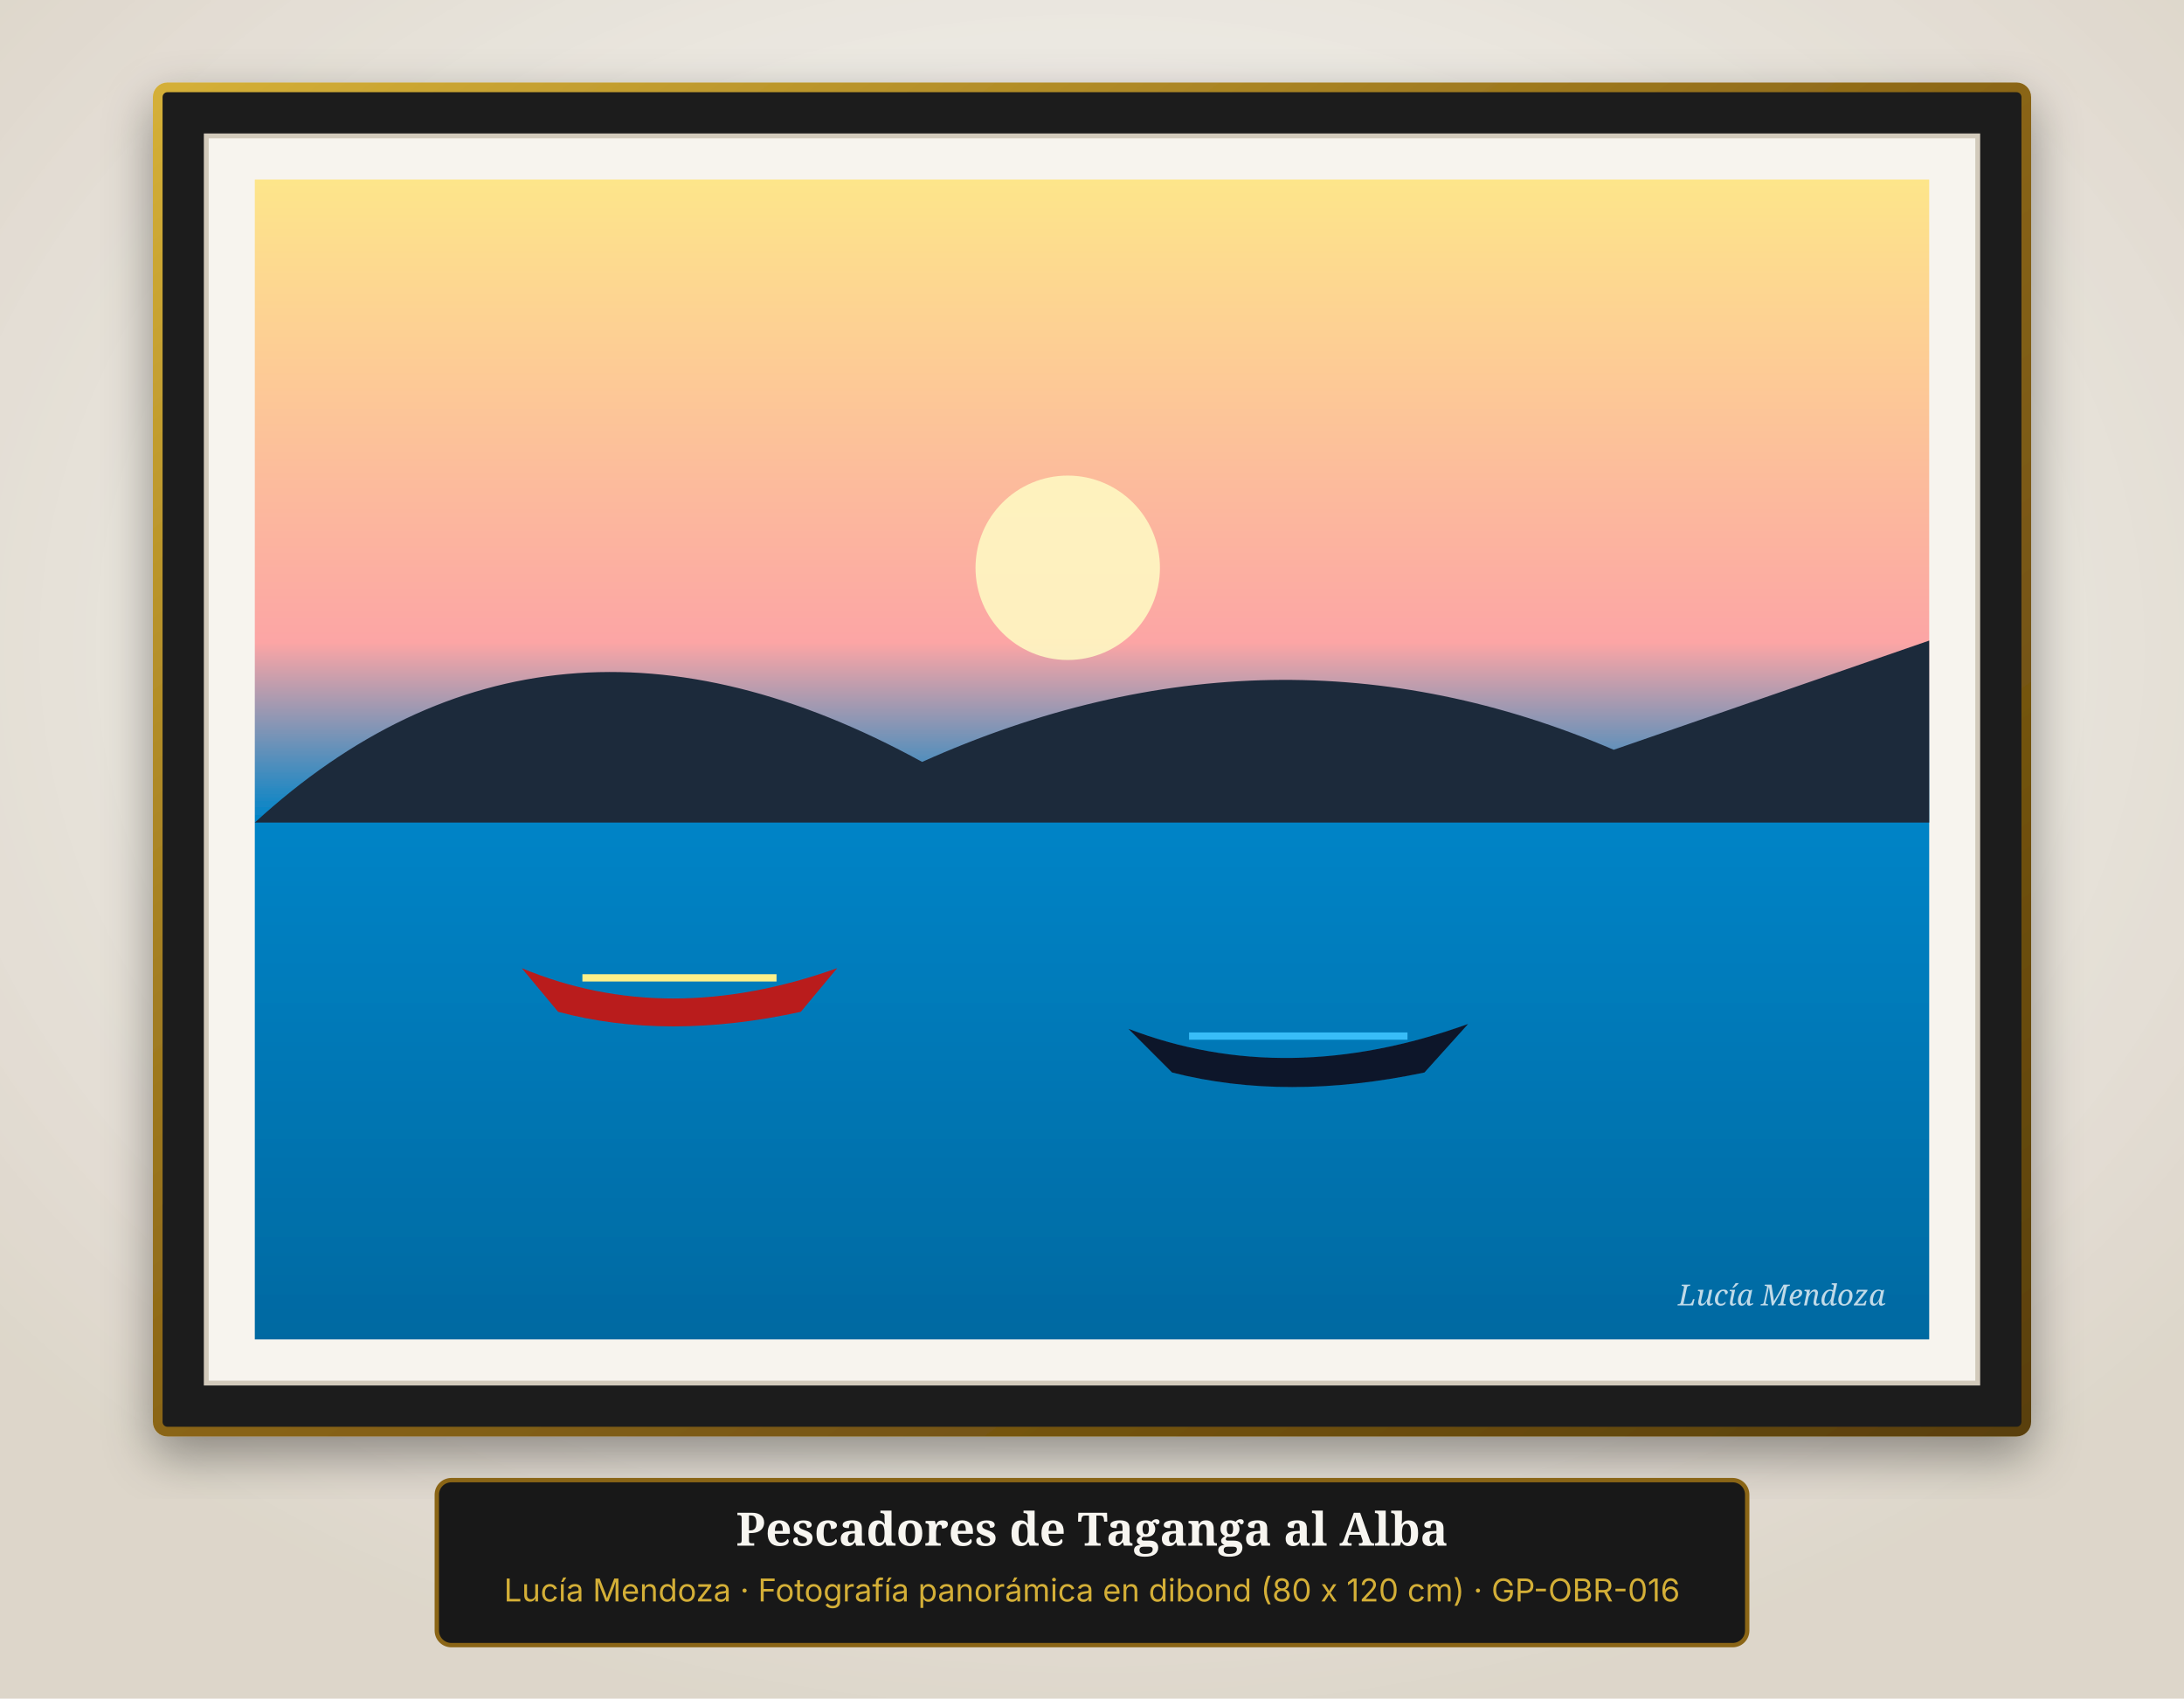
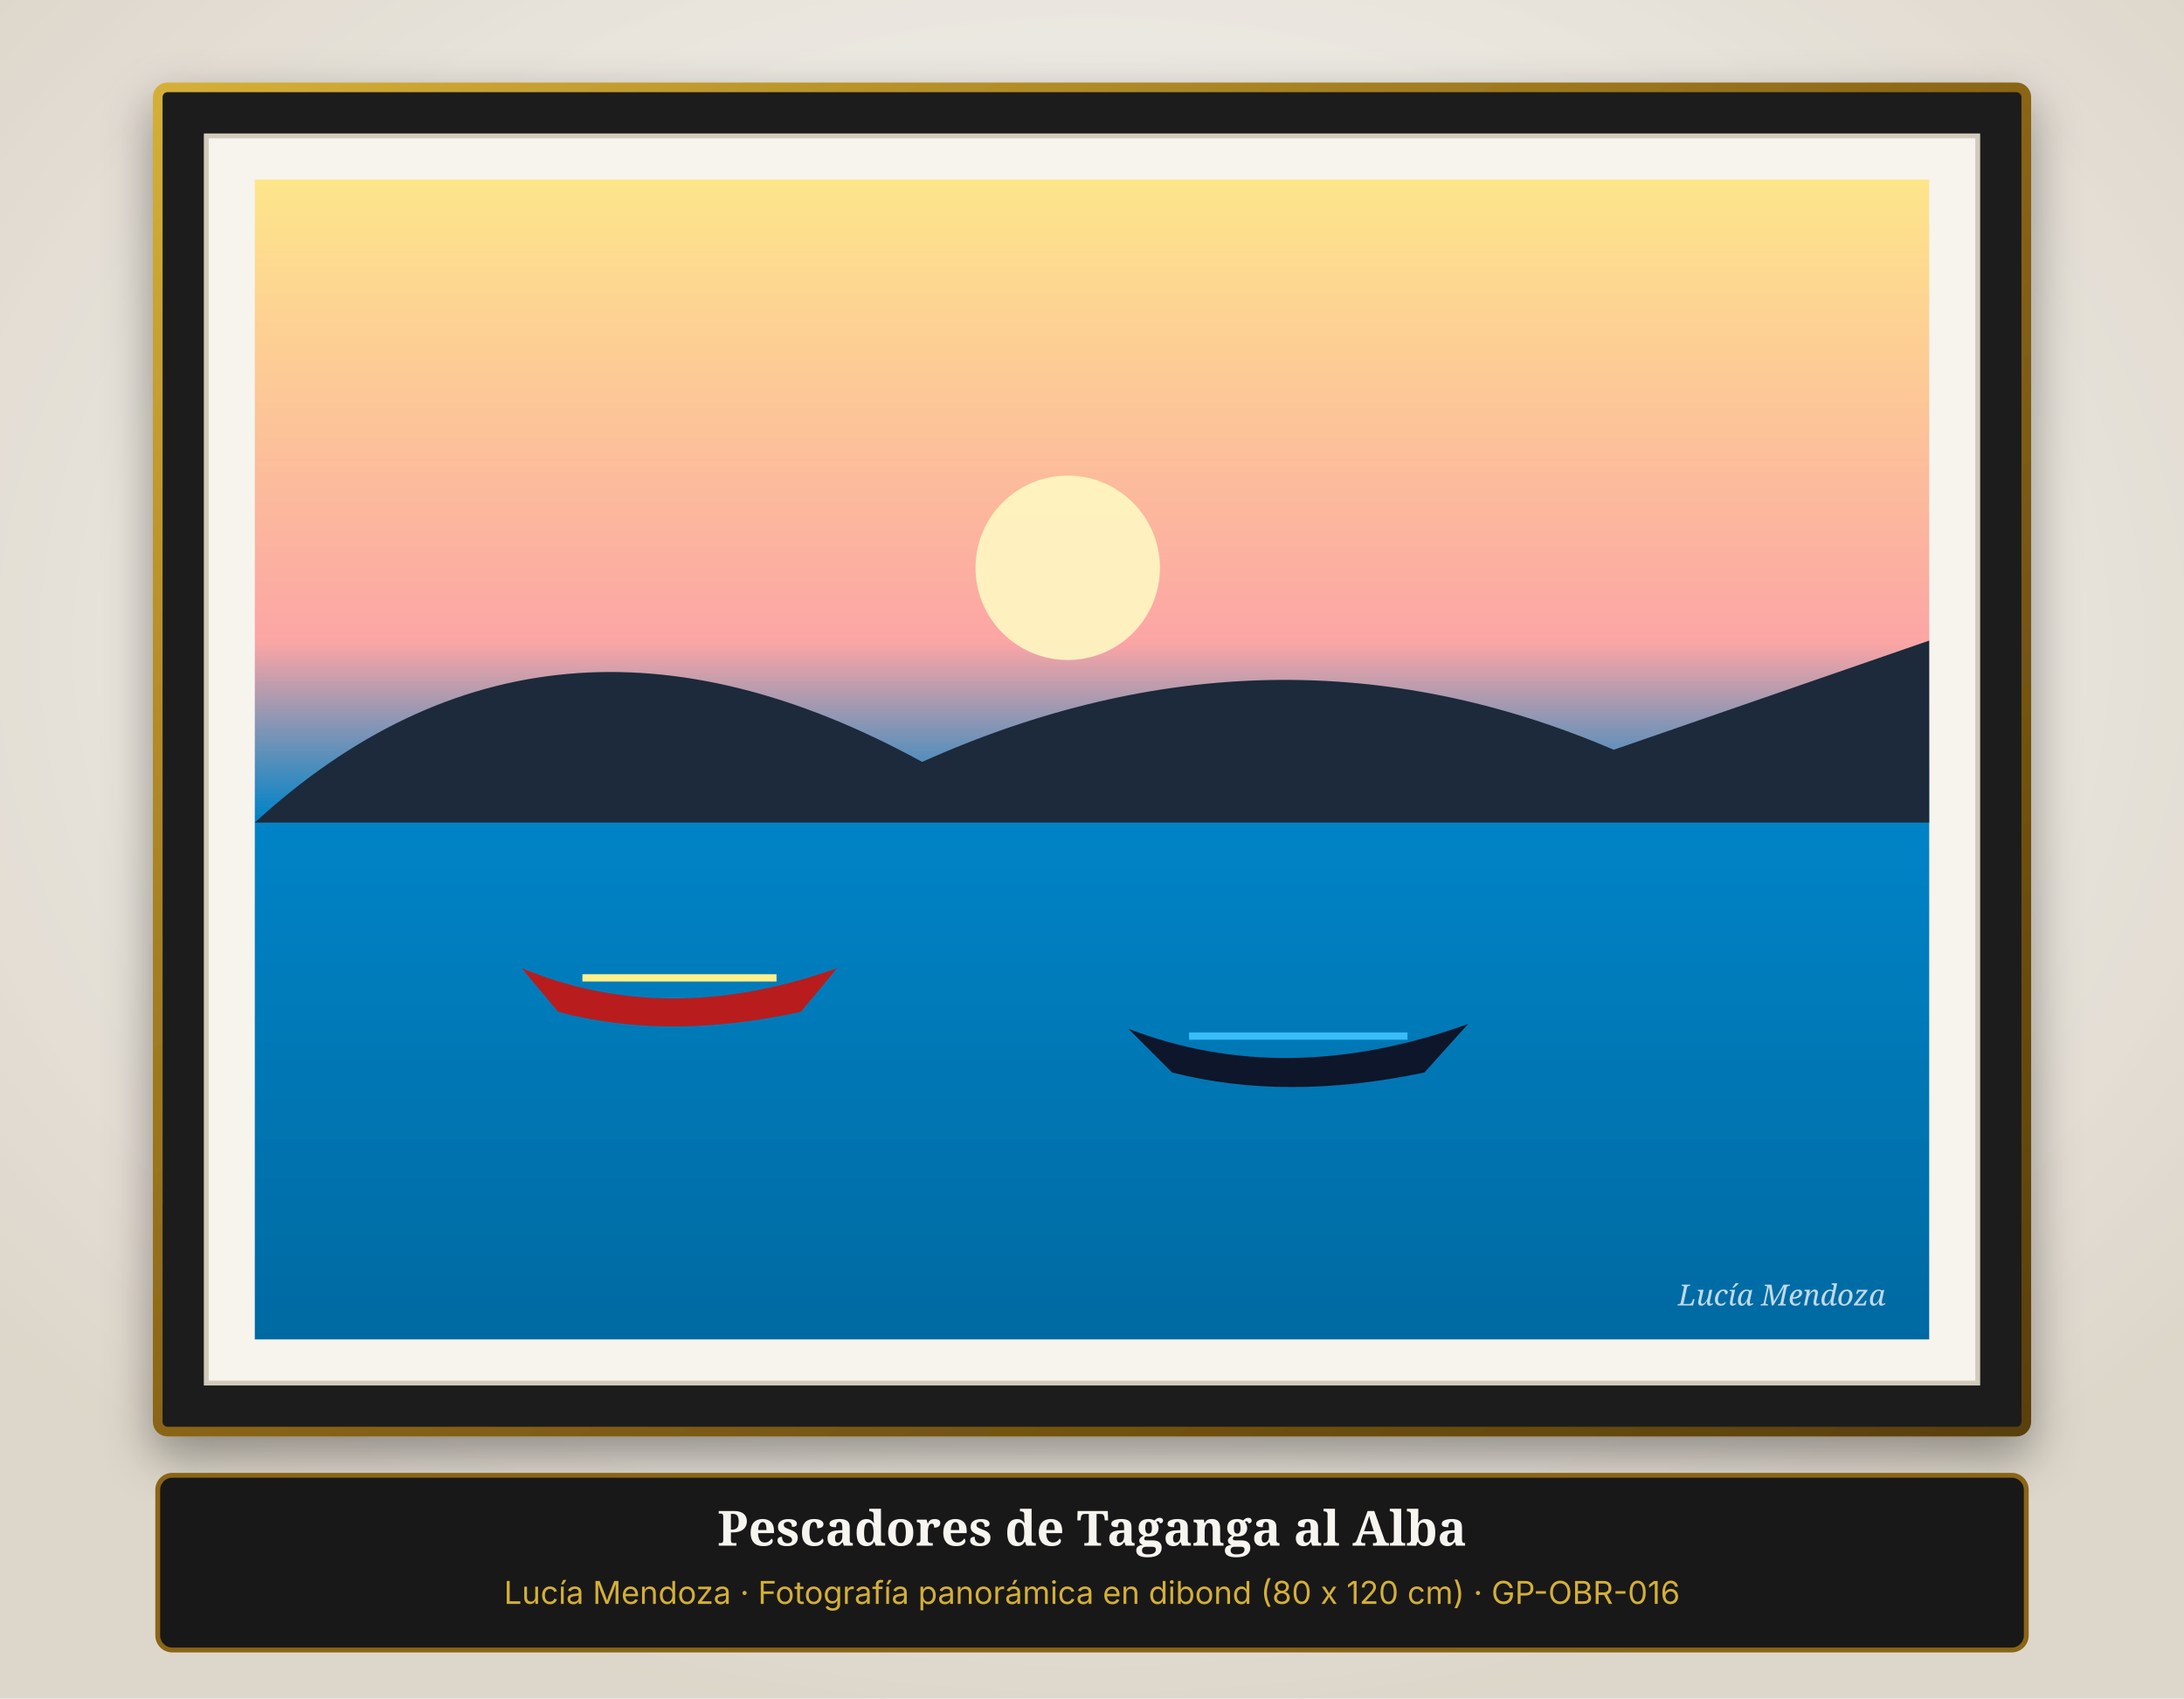
<svg xmlns="http://www.w3.org/2000/svg" viewBox="0 0 900 700" width="900" height="700" role="img" aria-label="Pescadores de Taganga al Alba — Lucía Mendoza">
  <defs>
    <linearGradient id="bg" x1="0" y1="0" x2="0" y2="1">
      <stop offset="0%" stop-color="#fde68a" />
      <stop offset="40%" stop-color="#fca5a5" />
      <stop offset="55%" stop-color="#0284c7" />
      <stop offset="100%" stop-color="#0369a1" />
    </linearGradient>
    <filter id="shadow" x="-5%" y="-5%" width="110%" height="110%">
      <feDropShadow dx="0" dy="8" stdDeviation="10" flood-color="#000000" flood-opacity="0.38" />
    </filter>
    <filter id="canvasTex" x="0%" y="0%" width="100%" height="100%">
      <feTurbulence type="fractalNoise" baseFrequency="0.04" numOctaves="3" result="noise" />
      <feDiffuseLighting in="noise" lighting-color="#ffffff" surfaceScale="1.2" result="light">
        <feDistantLight azimuth="45" elevation="60" />
      </feDiffuseLighting>
      <feBlend in="SourceGraphic" in2="light" mode="multiply" />
    </filter>
    <linearGradient id="goldFrame" x1="0" y1="0" x2="1" y2="1">
      <stop offset="0%" stop-color="#D4AF37" />
      <stop offset="50%" stop-color="#8A6516" />
      <stop offset="100%" stop-color="#5A400C" />
    </linearGradient>
  </defs>
  <rect width="900" height="700" fill="#eae5dc" />
  <radialGradient id="wallSpot" cx="50%" cy="38%" r="65%">
    <stop offset="0%" stop-color="#ffffff" stop-opacity="0.85" />
    <stop offset="100%" stop-color="#dcd5c9" stop-opacity="0.95" />
  </radialGradient>
  <rect width="900" height="700" fill="url(#wallSpot)" />
  <g filter="url(#shadow)">
    <rect x="65" y="36" width="770" height="554" rx="4" fill="#1b1b1b" stroke="url(#goldFrame)" stroke-width="4" />
    <rect x="85" y="56" width="730" height="514" fill="#f7f4ee" stroke="#d2cabb" stroke-width="2" />
    <svg x="105" y="74" width="690" height="478" viewBox="0 0 690 478">
      <rect width="690" height="478" fill="url(#bg)" />
      <path d="M0 265 Q120 155 275 240 Q420 175 560 235 L690 190 L690 265 Z" fill="#1e293b" />
      <g transform="translate(110, 305)">
        <path d="M0 20 Q60 45 130 20 L115 38 Q60 50 15 38 Z" fill="#b91c1c" />
        <line x1="25" y1="24" x2="105" y2="24" stroke="#fef08a" stroke-width="3" />
      </g>
      <g transform="translate(360, 330)">
        <path d="M0 20 Q65 45 140 18 L122 38 Q65 50 18 38 Z" fill="#0f172a" />
        <line x1="25" y1="23" x2="115" y2="23" stroke="#38bdf8" stroke-width="3" />
      </g>
      <circle cx="335" cy="160" r="38" fill="#fef9c3" opacity="0.88" />
      <text x="672" y="464" font-family="Georgia, serif" font-size="12" font-style="italic" fill="rgba(255,255,255,0.75)" text-anchor="end">Lucía Mendoza</text>
    </svg>
  </g>
-   <g transform="translate(180, 610)">
-     <rect width="540" height="68" rx="6" fill="#181818" stroke="#8A6516" stroke-width="1.8" />
-     <text x="270" y="27" font-family="Georgia, 'Playfair Display', serif" font-size="19" font-weight="bold" fill="#F7F5F0" text-anchor="middle">Pescadores de Taganga al Alba</text>
-     <text x="270" y="50" font-family="'Inter', Arial, sans-serif" font-size="13" fill="#D4AF37" text-anchor="middle">Lucía Mendoza  ·  Fotografía panorámica en dibond (80 x 120 cm)  ·  GP-OBR-016</text>
+   <g transform="translate(65, 608)">
+     <rect width="770" height="72" rx="6" fill="#181818" stroke="#8A6516" stroke-width="2" />
+     <text x="385" y="29" font-family="Georgia, 'Playfair Display', serif" font-size="20" font-weight="bold" fill="#F7F5F0" text-anchor="middle">Pescadores de Taganga al Alba</text>
+     <text x="385" y="53" font-family="'Inter', Arial, sans-serif" font-size="13" fill="#D4AF37" text-anchor="middle">Lucía Mendoza  ·  Fotografía panorámica en dibond (80 x 120 cm)  ·  GP-OBR-016</text>
  </g>
</svg>
